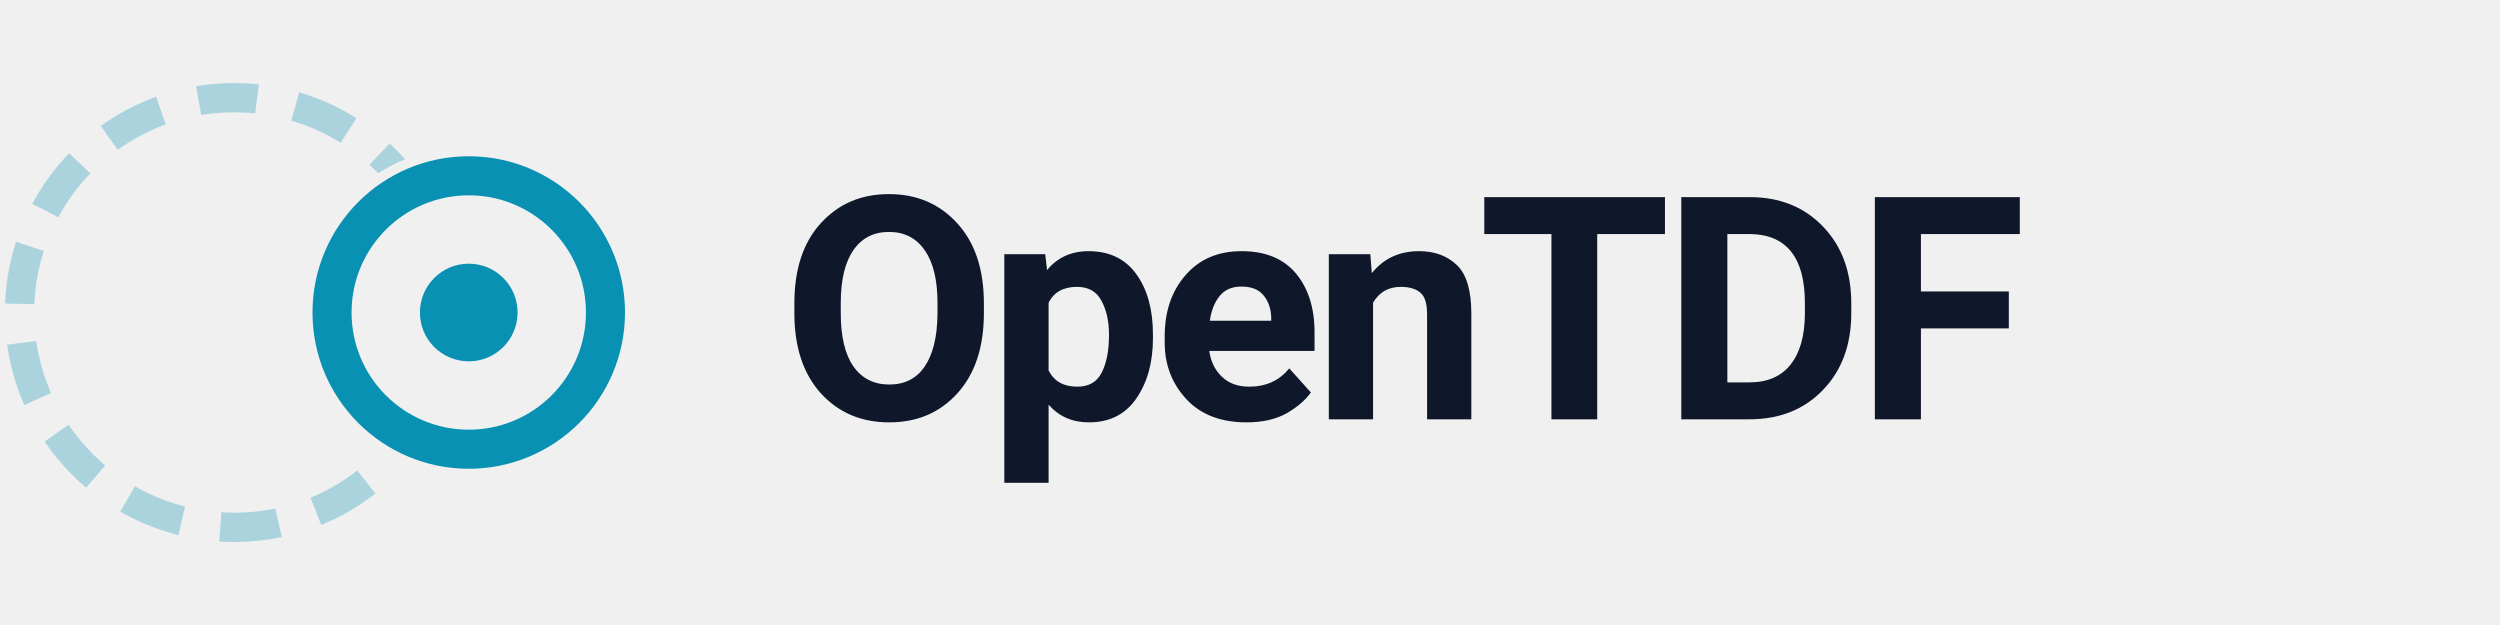
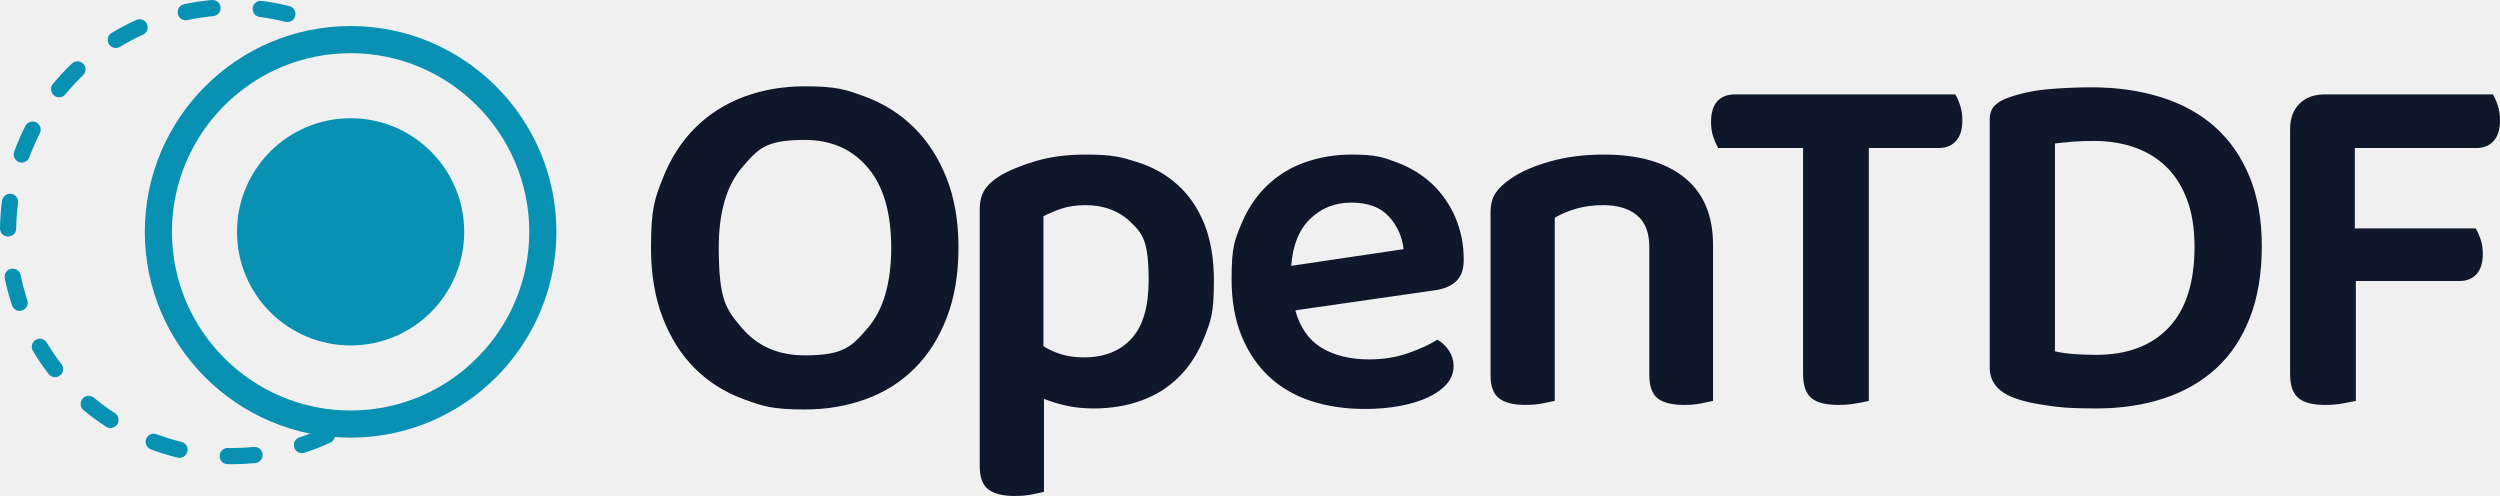
- <svg xmlns="http://www.w3.org/2000/svg" viewBox="0 0 128 32" fill="none">
-   <mask id="pm">
-     <rect width="128" height="32" fill="white" />
-     <circle cx="24" cy="16" r="8.5" fill="black" />
-   </mask>
-   <circle cx="12" cy="16" r="11" stroke="#0891B2" stroke-width="1.5" opacity="0.3" fill="none" stroke-dasharray="3 2" mask="url(#pm)" />
-   <circle cx="24" cy="16" r="7" stroke="#0891B2" stroke-width="2" fill="none" />
-   <circle cx="24" cy="16" r="2.5" fill="#0891B2" />
-   <text x="40" y="16" font-family="system-ui, -apple-system, 'Segoe UI', Roboto, Helvetica, Arial, sans-serif" font-size="16" font-weight="700" letter-spacing="-0.5" fill="#0f172a" dominant-baseline="central">OpenTDF</text>
+ <svg xmlns="http://www.w3.org/2000/svg" fill="none" viewBox="0 0 3921.4 777.94">
+   <g fill="#0f172a">
+     <path d="M1503.43 388.43q0 61.87-18.25 109.48-18.26 47.6-50.37 79.73-32.13 32.14-76.55 48.39-44.44 16.25-95.99 16.26c-51.55.01-66.38-5.43-95.99-16.26q-44.43-16.25-76.55-48.39-32.14-32.12-50.37-79.73-18.25-47.6-18.25-109.48c0-61.88 6.21-77.61 18.64-109.08q18.63-47.2 51.17-79.33 32.52-32.13 76.55-48.39t94.8-16.26c50.78-.01 65.45 5.43 94.8 16.26q44.02 16.27 76.55 48.39t51.17 79.33 18.64 109.08m-105.51 0q0-82.5-36.89-125.74t-98.77-43.24c-61.89 0-73.38 14.28-97.97 42.84q-36.89 42.84-36.89 126.14c0 83.3 12.16 97.58 36.49 126.14q36.49 42.84 98.37 42.84c61.88 0 74.17-14.28 98.77-42.84q36.89-42.84 36.89-126.14M1715.25 640.7q-23.02 0-42.44-4.36a232 232 0 0 1-35.3-10.71V771.6q-7.14 1.58-19.04 3.97-11.9 2.38-26.97 2.38-27.78-.01-41.25-10.31-13.5-10.32-13.49-36.49V328.94q-.01-19.04 7.54-30.94 7.53-11.9 24.2-22.21 23-13.48 57.12-23.4 34.1-9.92 76.95-9.92c42.85 0 55.93 3.84 80.52 11.5q36.89 11.5 63.86 35.7t42.05 61.48q15.06 37.3 15.07 88.85c.01 51.55-4.76 62.41-14.28 87.26q-14.28 37.3-39.27 62.67-24.99 25.4-59.5 38.08t-75.76 12.69Zm-15.08-80.13q47.59 0 74.57-29.35 26.96-29.35 26.97-91.23c.01-61.88-9.26-73.24-27.77-91.23q-27.78-26.96-71.4-26.97-21.43 0-37.68 5.55-16.27 5.56-28.16 11.9v203.88a118 118 0 0 0 28.16 12.69q15.47 4.76 35.3 4.76ZM2031.77 486.8q11.1 40.46 41.25 58.7t74.57 18.25q33.31 0 61.48-9.92t45.62-21.02a52.5 52.5 0 0 1 18.25 17.45 43.3 43.3 0 0 1 7.14 23.8q0 15.88-10.71 28.16-10.72 12.31-29.35 21.02-18.65 8.73-44.03 13.49-25.4 4.76-54.74 4.76-46.81 0-85.28-12.69-38.49-12.68-65.84-38.48-27.38-25.78-42.84-63.86t-15.47-88.85c0-50.77 5.02-61.34 15.07-85.68q15.06-36.49 40.86-61.08a164 164 0 0 1 59.89-36.49q34.1-11.9 72.19-11.9c38.09 0 49.71 4.1 71.4 12.3q32.52 12.3 55.53 34.11 23 21.82 36.1 52.36 13.1 30.55 13.09 66.24 0 22.22-11.5 33.32-11.5 11.12-32.13 14.28l-220.54 31.73Zm88.06-168.98q-38.88 0-65.05 25.78-26.19 25.78-29.35 73.38l176.11-26.18a88.4 88.4 0 0 0-23.01-51.17q-19.85-21.81-58.7-21.82ZM2567.65 337.65q-19.44-15.86-52.75-15.87-23.02 0-42.44 5.55-19.45 5.57-33.72 14.28v287.18q-7.14 1.58-19.04 3.97-11.9 2.38-26.97 2.38-27.78-.01-41.25-10.31-13.5-10.31-13.49-36.49V333.69q0-19.04 7.93-30.94 7.93-11.89 24.59-23.01 23-15.86 61.08-26.58t84.09-10.71q81.7 0 126.53 36.1 44.81 36.1 44.82 105.91V628.8a401 401 0 0 1-18.64 3.97 140 140 0 0 1-26.58 2.38q-28.56-.01-41.65-10.31t-13.09-36.49V387.64q0-34.1-19.44-49.98ZM3074.56 165.11a74 74 0 0 1 3.57 23.4q0 21.43-9.92 32.53t-27.37 11.11h-109.48V628.8a330 330 0 0 1-19.83 3.97q-13.5 2.38-27.77 2.38-30.16 0-42.84-11.11-12.7-11.1-12.69-37.29v-354.6h-133.28a110 110 0 0 1-7.54-17.45q-3.57-10.3-3.57-23.01 0-22.2 9.92-32.92 9.91-10.71 27.37-10.71h345.88q3.96 6.36 7.54 17.06ZM3547.76 386.05q0 64.26-18.64 112.25-18.65 48-52.75 79.33-34.12 31.35-82.11 47.2t-106.7 15.87q-13.5 0-29.35-.4a370 370 0 0 1-32.92-2.38 513 513 0 0 1-34.11-5.16 196 196 0 0 1-32.13-8.73q-38.08-14.28-38.08-47.6V187.72q0-14.28 7.93-22.21t22.21-12.69q29.35-10.3 63.86-13.09a818 818 0 0 1 65.45-2.78q59.5 0 109.08 15.47t84.49 46.41 54.34 77.74 19.44 109.48Zm-105.51.79q0-42.84-11.9-74.17-11.9-31.34-32.92-51.56t-49.98-30.15-63.07-9.92q-18.25 0-32.92 1.19a766 766 0 0 0-28.16 2.78v326.05q13.48 3.18 30.54 4.36t33.72 1.19q73.77 0 114.24-42.84 40.46-42.83 40.46-126.93ZM3910.29 148.05q3.96 6.35 7.54 17.06a74 74 0 0 1 3.57 23.4q0 21.43-9.92 32.53t-26.58 11.11h-191.19v126.14h189.6q3.96 6.36 7.54 16.66 3.57 10.32 3.57 23.01 0 21.42-9.92 32.13t-26.58 10.71h-162.63v188.01a591 591 0 0 1-20.23 3.97 153 153 0 0 1-27.37 2.38q-30.16 0-42.84-11.11-12.7-11.1-12.69-37.29V202.79q-.01-25.38 14.68-40.06 14.67-14.68 40.06-14.68h263.38Z" />
+   </g>
+   <g fill="#0891b2">
+     <circle cx="549.94" cy="363.64" r="178.18" />
+     <path d="M549.94 686.45c-178 0-322.81-144.81-322.81-322.81s144.81-322.8 322.81-322.8 322.81 144.81 322.81 322.81-144.81 322.81-322.81 322.81Zm0-603.05c-154.53 0-280.25 125.72-280.25 280.25S395.41 643.9 549.94 643.9s280.25-125.72 280.25-280.25S704.47 83.4 549.94 83.4" />
+   </g>
+   <path fill="#0891b2" d="M364.4 728.11q-3.86 0-7.7-.08a12.7 12.7 0 0 1 .53-25.39c13.5.28 27.23-.25 40.75-1.6a12.7 12.7 0 0 1 2.52 25.28 366 366 0 0 1-36.1 1.8Zm-82.83-9.96q-1.5 0-3.02-.36a365 365 0 0 1-41.89-12.94 12.7 12.7 0 0 1 8.94-23.78 340 340 0 0 0 38.97 12.04 12.7 12.7 0 0 1-3 25.04m192.1-7.35a12.7 12.7 0 0 1-3.92-24.79 341 341 0 0 0 37.96-14.88 12.7 12.7 0 0 1 10.68 23.04 364 364 0 0 1-40.8 15.99q-1.96.63-3.92.62Zm-300.44-39.41c-2.37 0-4.76-.66-6.9-2.05a367 367 0 0 1-35.27-25.99 12.7 12.7 0 0 1 16.26-19.52 343 343 0 0 0 32.83 24.19 12.7 12.7 0 0 1-6.92 23.35Zm-86.84-79.77c-3.79 0-7.54-1.69-10.04-4.92a364 364 0 0 1-24.71-36.17 12.7 12.7 0 0 1 21.8-13.04 337 337 0 0 0 22.97 33.63 12.7 12.7 0 0 1-10.03 20.48ZM30.86 487.61a12.7 12.7 0 0 1-12.05-8.69A369 369 0 0 1 8.1 439.56l-.62-2.96a12.7 12.7 0 0 1 24.89-5.09l.57 2.75c2.65 12.38 6 24.72 9.97 36.65a12.7 12.7 0 0 1-12.05 16.71ZM12.7 371.04h-.17A12.7 12.7 0 0 1 0 358.17a362 362 0 0 1 3.24-43.75 12.71 12.71 0 0 1 25.17 3.41 337 337 0 0 0-3.01 40.67 12.7 12.7 0 0 1-12.7 12.53Zm21.44-116.02q-2.19 0-4.38-.78a12.7 12.7 0 0 1-7.55-16.3 370 370 0 0 1 17.54-40.17 12.7 12.7 0 1 1 22.62 11.54 341 341 0 0 0-16.33 37.38 12.7 12.7 0 0 1-11.92 8.33ZM92.7 152.61a12.7 12.7 0 0 1-9.82-20.75 367 367 0 0 1 29.76-32.15 12.7 12.7 0 1 1 17.57 18.35 341 341 0 0 0-27.69 29.91 12.7 12.7 0 0 1-9.83 4.65Zm89-77.36a12.69 12.69 0 0 1-6.61-23.55 364 364 0 0 1 38.76-20.48 12.7 12.7 0 0 1 10.49 23.13c-12.34 5.6-24.47 12-36.04 19.04a12.6 12.6 0 0 1-6.59 1.85Zm269.09-40.64q-1.55 0-3.12-.39a341 341 0 0 0-40.07-7.59 12.7 12.7 0 1 1 3.21-25.19A363 363 0 0 1 453.9 9.6a12.7 12.7 0 0 1-3.1 25.01ZM291.3 31.76a12.7 12.7 0 0 1-2.64-25.12A371 371 0 0 1 331.98.05a12.7 12.7 0 1 1 2.31 25.29 345 345 0 0 0-40.33 6.13q-1.34.28-2.66.28Z" />
</svg>
